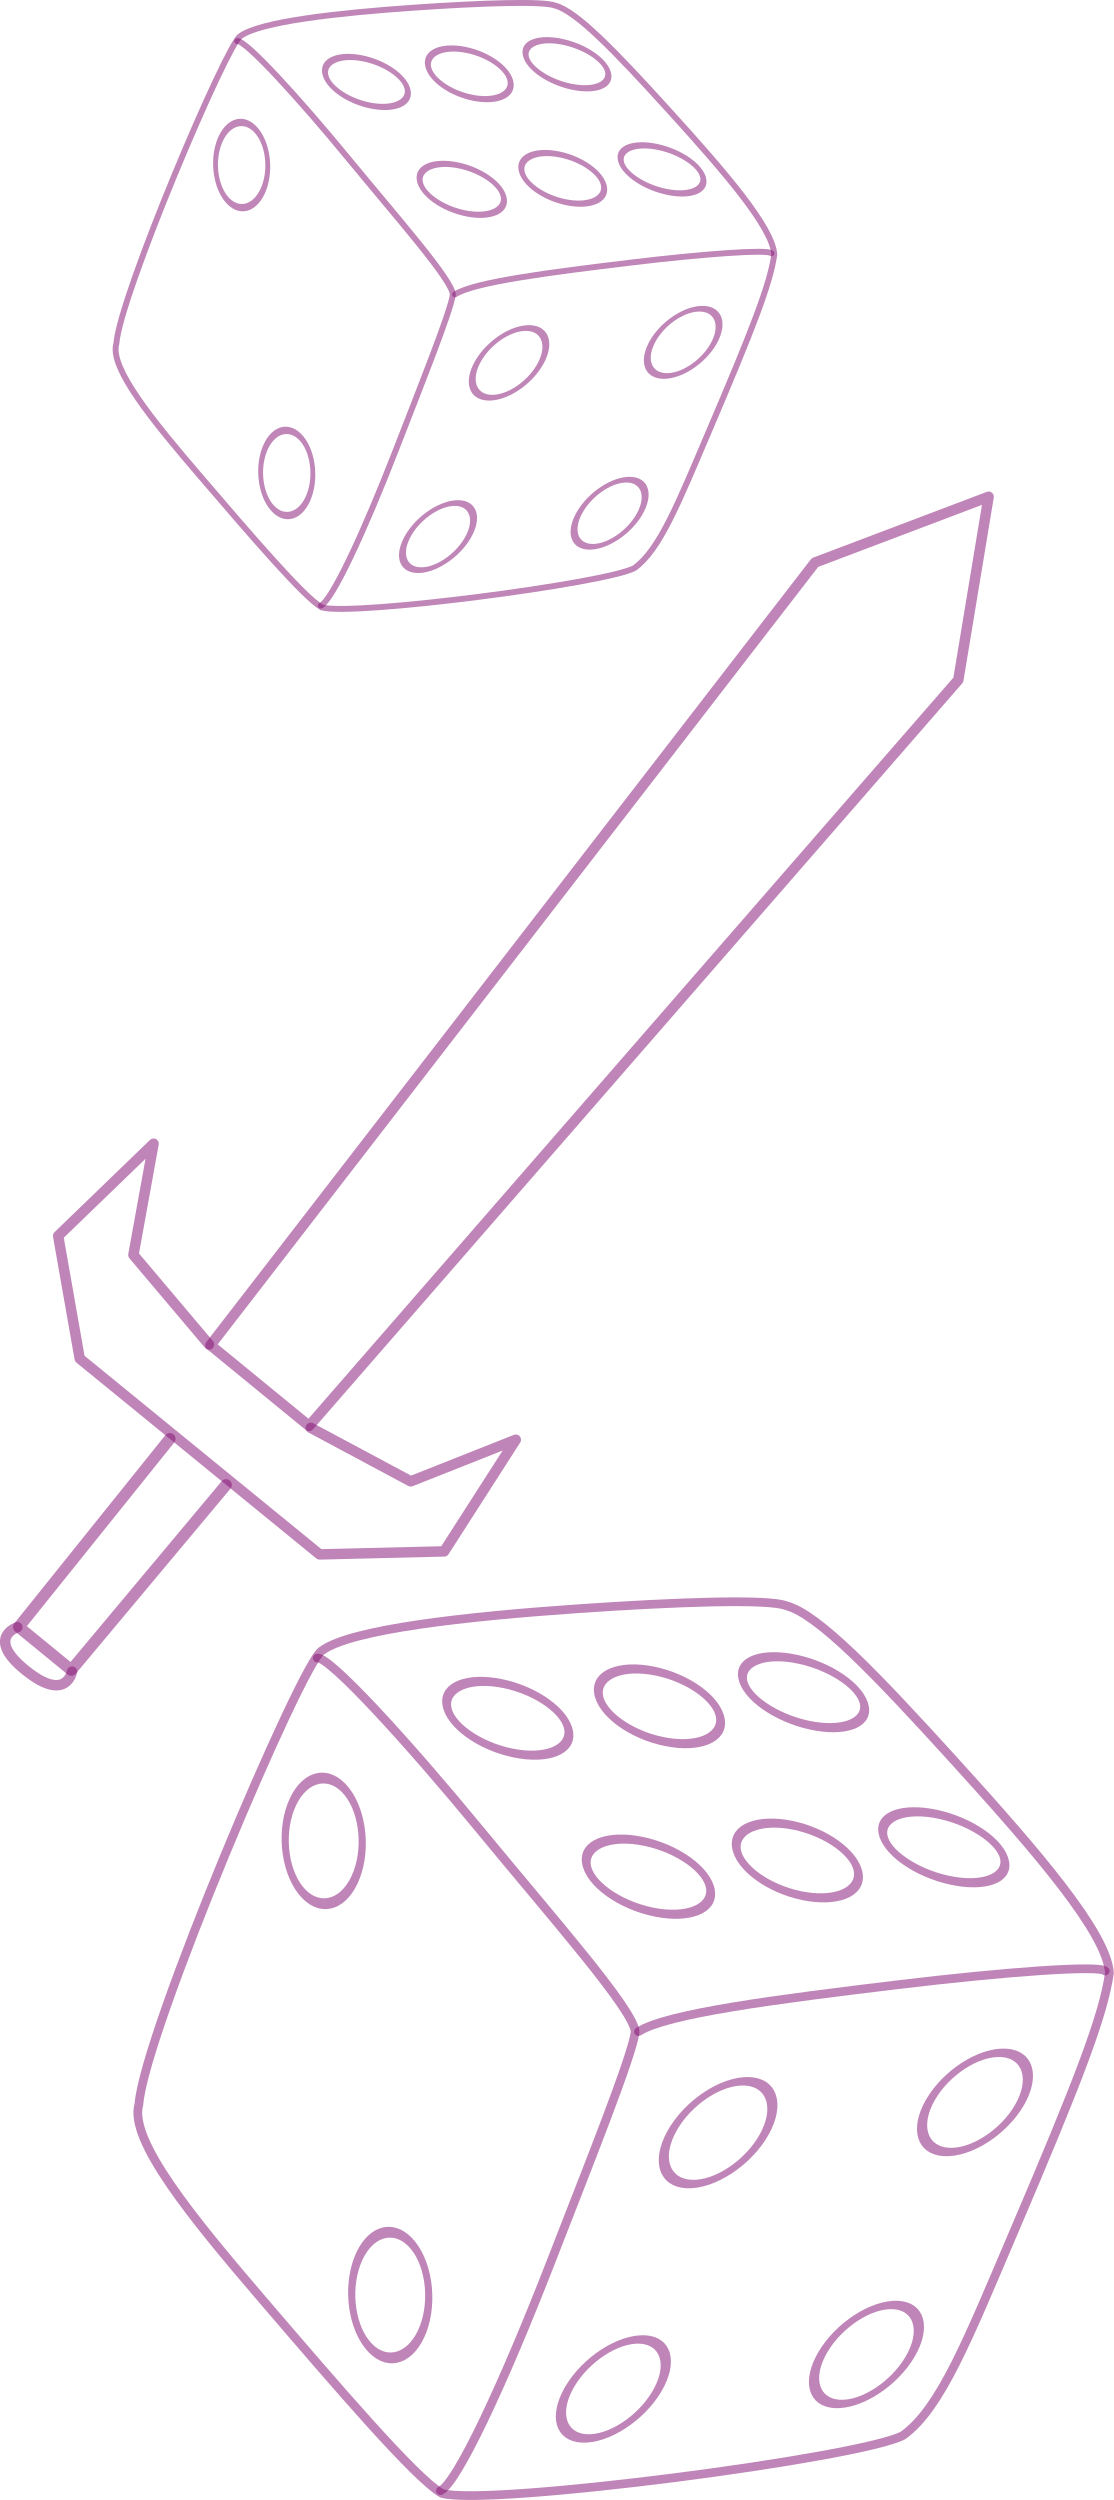
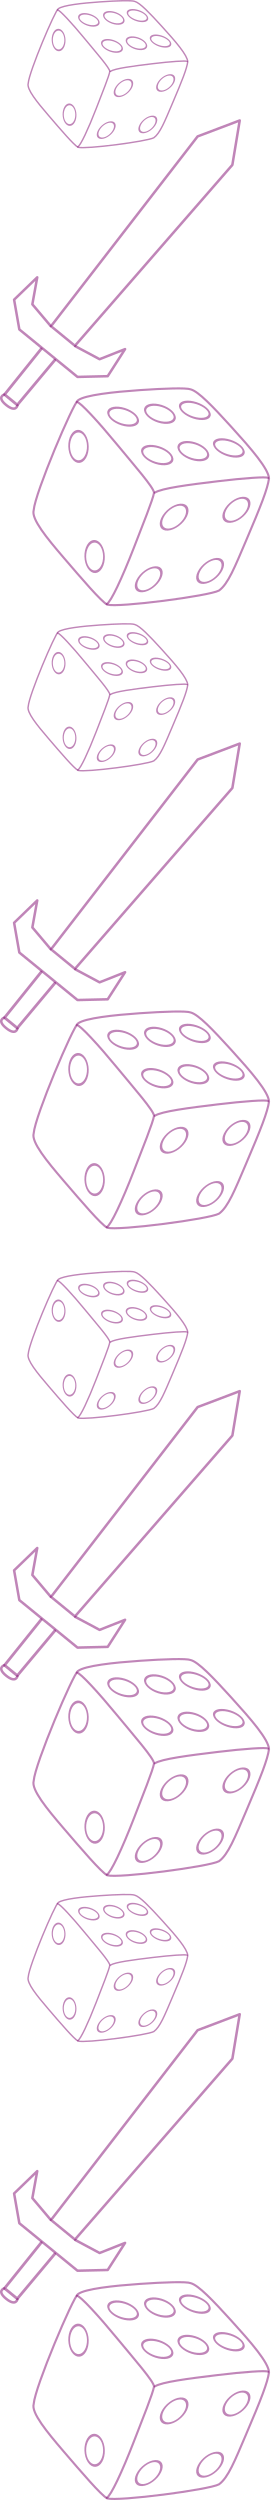
- <svg xmlns="http://www.w3.org/2000/svg" width="53.837mm" height="120.843mm" viewBox="0 0 53.837 120.843" version="1.1" id="svg1" xml:space="preserve">
+ <svg xmlns="http://www.w3.org/2000/svg" width="53.837mm" height="498.351mm" viewBox="0 0 53.837 498.351" version="1.1" id="svg1" xml:space="preserve">
  <defs id="defs1" />
  <g id="layer1" transform="translate(591.3317,-157.6243)">
    <g id="g5">
      <path style="opacity:0.503;fill:none;fill-opacity:1;stroke:#810c71;stroke-width:0.422;stroke-linecap:round;stroke-linejoin:round;stroke-dasharray:none;stroke-dashoffset:0;stroke-opacity:1" d="m -569.97,278.148 c -1.254,-0.704 -5.041,-5.122 -8.719,-9.414 -3.312,-3.864 -6.434,-7.668 -5.928,-9.394 0.258,-3.452 7.899,-21.405 8.838,-21.921 1.397,-1.048 7.011,-1.66 12.328,-2.029 4.889,-0.34 9.29,-0.486 10.121,-0.151 1.549,0.405 4.372,3.366 8.088,7.454 4.086,4.496 7.415,8.374 7.537,10.301 -0.299,2.089 -1.523,5.257 -4.636,12.542 -2.17,5.077 -3.513,8.501 -5.336,9.807 -1.989,1.085 -20.104,3.444 -22.292,2.804 z" id="path12-2" />
      <path style="opacity:0.503;fill:none;fill-opacity:1;stroke:#810c71;stroke-width:0.422;stroke-linecap:round;stroke-linejoin:round;stroke-dasharray:none;stroke-dashoffset:0;stroke-opacity:1" d="m -575.996,237.769 c 0.583,-0.086 4.367,4.043 7.963,8.421 3.389,4.127 7.433,8.689 7.401,9.67 -0.152,1.182 -2.319,6.578 -4.005,10.926 -2.382,6.143 -4.612,10.868 -5.403,11.232" id="path13-7" />
      <path style="opacity:0.503;fill:none;fill-opacity:1;stroke:#810c71;stroke-width:0.422;stroke-linecap:round;stroke-linejoin:round;stroke-dasharray:none;stroke-dashoffset:0;stroke-opacity:1" d="m -537.907,252.9 c -0.239,-0.298 -4.844,0.036 -10.003,0.657 -5.84,0.703 -11.22,1.394 -12.558,2.271" id="path14-0" />
      <ellipse style="opacity:0.503;fill:none;fill-opacity:1;stroke:#810c71;stroke-width:0.444;stroke-linecap:round;stroke-linejoin:round;stroke-dasharray:none;stroke-dashoffset:0;stroke-opacity:1" id="path15-9" cx="-498.485" cy="646.291" rx="2.286" ry="2.733" transform="matrix(0.696122,0.7179235,-0.3538312,0.9353093,0,0)" />
      <ellipse style="opacity:0.503;fill:none;fill-opacity:1;stroke:#810c71;stroke-width:0.444;stroke-linecap:round;stroke-linejoin:round;stroke-dasharray:none;stroke-dashoffset:0;stroke-opacity:1" id="ellipse15-3" cx="-486.58" cy="660.625" rx="2.286" ry="2.733" transform="matrix(0.696122,0.7179235,-0.3538312,0.9353093,0,0)" />
      <ellipse style="opacity:0.503;fill:none;fill-opacity:1;stroke:#810c71;stroke-width:0.451;stroke-linecap:round;stroke-linejoin:round;stroke-dasharray:none;stroke-dashoffset:0;stroke-opacity:1" id="ellipse16-6" cx="448.307" cy="256.561" rx="2.355" ry="2.741" transform="matrix(-0.9979684,0.06371102,-0.4257245,0.9048528,0,0)" />
      <ellipse style="opacity:0.503;fill:none;fill-opacity:1;stroke:#810c71;stroke-width:0.451;stroke-linecap:round;stroke-linejoin:round;stroke-dasharray:none;stroke-dashoffset:0;stroke-opacity:1" id="ellipse17-0" cx="428.845" cy="265.138" rx="2.28" ry="2.664" transform="matrix(-0.998827,0.04842191,-0.4369871,0.8994678,0,0)" />
      <ellipse style="opacity:0.503;fill:none;fill-opacity:1;stroke:#810c71;stroke-width:0.453;stroke-linecap:round;stroke-linejoin:round;stroke-dasharray:none;stroke-dashoffset:0;stroke-opacity:1" id="ellipse18-6" cx="427.053" cy="276.23" rx="2.241" ry="2.67" transform="matrix(-0.9984013,0.05652309,-0.4455689,0.8952477,0,0)" />
      <ellipse style="opacity:0.503;fill:none;fill-opacity:1;stroke:#810c71;stroke-width:0.453;stroke-linecap:round;stroke-linejoin:round;stroke-dasharray:none;stroke-dashoffset:0;stroke-opacity:1" id="ellipse19-2" cx="438.806" cy="277.35" rx="2.241" ry="2.67" transform="matrix(-0.9984013,0.05652309,-0.4455689,0.8952477,0,0)" />
      <ellipse style="opacity:0.503;fill:none;fill-opacity:1;stroke:#810c71;stroke-width:0.435;stroke-linecap:round;stroke-linejoin:round;stroke-dasharray:none;stroke-dashoffset:0;stroke-opacity:1" id="ellipse20-6" cx="626.429" cy="378.951" rx="3.062" ry="1.725" transform="matrix(-0.9792921,-0.2024523,0.1410975,0.9899957,0,0)" />
      <ellipse style="opacity:0.503;fill:none;fill-opacity:1;stroke:#810c71;stroke-width:0.434;stroke-linecap:round;stroke-linejoin:round;stroke-dasharray:none;stroke-dashoffset:0;stroke-opacity:1" id="ellipse21-1" cx="614.668" cy="373.389" rx="3.007" ry="1.719" transform="matrix(-0.9799288,-0.1993479,0.1326797,0.991159,0,0)" />
      <ellipse style="opacity:0.503;fill:none;fill-opacity:1;stroke:#810c71;stroke-width:0.434;stroke-linecap:round;stroke-linejoin:round;stroke-dasharray:none;stroke-dashoffset:0;stroke-opacity:1" id="ellipse22-8" cx="620.613" cy="367.066" rx="3.007" ry="1.719" transform="matrix(-0.9799288,-0.1993479,0.1326797,0.991159,0,0)" />
      <ellipse style="opacity:0.503;fill:none;fill-opacity:1;stroke:#810c71;stroke-width:0.435;stroke-linecap:round;stroke-linejoin:round;stroke-dasharray:none;stroke-dashoffset:0;stroke-opacity:1" id="ellipse23-7" cx="632.631" cy="372.601" rx="3.008" ry="1.693" transform="matrix(-0.9792618,-0.2025991,0.1415016,0.989938,0,0)" />
      <ellipse style="opacity:0.503;fill:none;fill-opacity:1;stroke:#810c71;stroke-width:0.438;stroke-linecap:round;stroke-linejoin:round;stroke-dasharray:none;stroke-dashoffset:0;stroke-opacity:1" id="ellipse24-9" cx="631.153" cy="378.923" rx="3.01" ry="1.614" transform="matrix(-0.9771984,-0.2123283,0.1696161,0.9855102,0,0)" />
      <ellipse style="opacity:0.503;fill:none;fill-opacity:1;stroke:#810c71;stroke-width:0.438;stroke-linecap:round;stroke-linejoin:round;stroke-dasharray:none;stroke-dashoffset:0;stroke-opacity:1" id="ellipse25-2" cx="625.317" cy="385.272" rx="3.01" ry="1.614" transform="matrix(-0.9771984,-0.2123283,0.1696161,0.9855102,0,0)" />
    </g>
    <g id="g3">
      <path style="opacity:0.498;fill:none;fill-opacity:1;stroke:#810c71;stroke-width:0.286;stroke-linecap:round;stroke-linejoin:round;stroke-dasharray:none;stroke-dashoffset:0;stroke-opacity:1" d="m -575.777,186.985 c -0.85,-0.477 -3.417,-3.472 -5.911,-6.382 -2.245,-2.62 -4.362,-5.198 -4.019,-6.369 0.175,-2.34 5.355,-14.512 5.991,-14.861 0.947,-0.71 4.753,-1.125 8.358,-1.376 3.315,-0.23 6.298,-0.329 6.862,-0.102 1.05,0.274 2.964,2.282 5.483,5.053 2.77,3.048 5.027,5.677 5.109,6.983 -0.203,1.416 -1.033,3.564 -3.143,8.503 -1.471,3.442 -2.381,5.763 -3.618,6.649 -1.349,0.735 -13.629,2.335 -15.112,1.901 z" id="path37" />
      <path style="opacity:0.498;fill:none;fill-opacity:1;stroke:#810c71;stroke-width:0.286;stroke-linecap:round;stroke-linejoin:round;stroke-dasharray:none;stroke-dashoffset:0;stroke-opacity:1" d="m -579.862,159.611 c 0.395,-0.059 2.961,2.741 5.399,5.709 2.297,2.798 5.039,5.891 5.018,6.556 -0.103,0.801 -1.572,4.459 -2.715,7.407 -1.615,4.165 -3.127,7.368 -3.663,7.614" id="path38" />
      <path style="opacity:0.498;fill:none;fill-opacity:1;stroke:#810c71;stroke-width:0.286;stroke-linecap:round;stroke-linejoin:round;stroke-dasharray:none;stroke-dashoffset:0;stroke-opacity:1" d="m -554.04,169.869 c -0.162,-0.202 -3.284,0.025 -6.781,0.446 -3.959,0.477 -7.607,0.945 -8.514,1.539" id="path39" />
      <ellipse style="opacity:0.498;fill:none;fill-opacity:1;stroke:#810c71;stroke-width:0.301;stroke-linecap:round;stroke-linejoin:round;stroke-dasharray:none;stroke-dashoffset:0;stroke-opacity:1" id="ellipse39" cx="-534.251" cy="587.136" rx="1.55" ry="1.853" transform="matrix(0.6961221,0.7179235,-0.3538312,0.9353093,0,0)" />
      <ellipse style="opacity:0.498;fill:none;fill-opacity:1;stroke:#810c71;stroke-width:0.301;stroke-linecap:round;stroke-linejoin:round;stroke-dasharray:none;stroke-dashoffset:0;stroke-opacity:1" id="ellipse40" cx="-526.18" cy="596.854" rx="1.55" ry="1.853" transform="matrix(0.6961221,0.7179235,-0.3538312,0.9353093,0,0)" />
      <ellipse style="opacity:0.498;fill:none;fill-opacity:1;stroke:#810c71;stroke-width:0.306;stroke-linecap:round;stroke-linejoin:round;stroke-dasharray:none;stroke-dashoffset:0;stroke-opacity:1" id="ellipse41" cx="500.327" cy="158.355" rx="1.597" ry="1.858" transform="matrix(-0.9979684,0.06371103,-0.4257245,0.9048528,0,0)" />
      <ellipse style="opacity:0.498;fill:none;fill-opacity:1;stroke:#810c71;stroke-width:0.305;stroke-linecap:round;stroke-linejoin:round;stroke-dasharray:none;stroke-dashoffset:0;stroke-opacity:1" id="ellipse42" cx="485.686" cy="167.493" rx="1.546" ry="1.806" transform="matrix(-0.998827,0.04842193,-0.4369871,0.8994678,0,0)" />
      <ellipse style="opacity:0.498;fill:none;fill-opacity:1;stroke:#810c71;stroke-width:0.307;stroke-linecap:round;stroke-linejoin:round;stroke-dasharray:none;stroke-dashoffset:0;stroke-opacity:1" id="ellipse43" cx="485.502" cy="173.126" rx="1.519" ry="1.81" transform="matrix(-0.9984013,0.05652309,-0.4455689,0.8952477,0,0)" />
      <ellipse style="opacity:0.498;fill:none;fill-opacity:1;stroke:#810c71;stroke-width:0.307;stroke-linecap:round;stroke-linejoin:round;stroke-dasharray:none;stroke-dashoffset:0;stroke-opacity:1" id="ellipse44" cx="493.47" cy="173.885" rx="1.519" ry="1.81" transform="matrix(-0.9984013,0.05652309,-0.4455689,0.8952477,0,0)" />
      <ellipse style="opacity:0.498;fill:none;fill-opacity:1;stroke:#810c71;stroke-width:0.295;stroke-linecap:round;stroke-linejoin:round;stroke-dasharray:none;stroke-dashoffset:0;stroke-opacity:1" id="ellipse45" cx="623.691" cy="296.005" rx="2.076" ry="1.169" transform="matrix(-0.9792921,-0.2024523,0.1410975,0.9899957,0,0)" />
      <ellipse style="opacity:0.498;fill:none;fill-opacity:1;stroke:#810c71;stroke-width:0.294;stroke-linecap:round;stroke-linejoin:round;stroke-dasharray:none;stroke-dashoffset:0;stroke-opacity:1" id="ellipse46" cx="615.146" cy="291.45" rx="2.038" ry="1.165" transform="matrix(-0.9799288,-0.1993479,0.1326797,0.991159,0,0)" />
      <ellipse style="opacity:0.498;fill:none;fill-opacity:1;stroke:#810c71;stroke-width:0.294;stroke-linecap:round;stroke-linejoin:round;stroke-dasharray:none;stroke-dashoffset:0;stroke-opacity:1" id="ellipse47" cx="619.176" cy="287.163" rx="2.038" ry="1.165" transform="matrix(-0.9799288,-0.1993479,0.1326797,0.991159,0,0)" />
      <ellipse style="opacity:0.498;fill:none;fill-opacity:1;stroke:#810c71;stroke-width:0.295;stroke-linecap:round;stroke-linejoin:round;stroke-dasharray:none;stroke-dashoffset:0;stroke-opacity:1" id="ellipse48" cx="627.922" cy="291.737" rx="2.039" ry="1.147" transform="matrix(-0.9792618,-0.2025991,0.1415015,0.989938,0,0)" />
      <ellipse style="opacity:0.498;fill:none;fill-opacity:1;stroke:#810c71;stroke-width:0.297;stroke-linecap:round;stroke-linejoin:round;stroke-dasharray:none;stroke-dashoffset:0;stroke-opacity:1" id="ellipse49" cx="628.913" cy="298.593" rx="2.041" ry="1.094" transform="matrix(-0.9771984,-0.2123283,0.1696161,0.9855102,0,0)" />
      <ellipse style="opacity:0.498;fill:none;fill-opacity:1;stroke:#810c71;stroke-width:0.297;stroke-linecap:round;stroke-linejoin:round;stroke-dasharray:none;stroke-dashoffset:0;stroke-opacity:1" id="ellipse50" cx="624.957" cy="302.897" rx="2.041" ry="1.094" transform="matrix(-0.9771984,-0.2123283,0.1696161,0.9855102,0,0)" />
    </g>
    <g id="g4">
      <path style="opacity:0.503;fill:none;stroke:#810c71;stroke-width:0.505;stroke-linecap:round;stroke-linejoin:round;stroke-dasharray:none" d="m -581.158,222.647 29.221,-37.832 8.392,-3.179 -1.465,8.853 -31.382,36.061 z" id="path72" />
      <path style="opacity:0.503;fill:none;stroke:#810c71;stroke-width:0.505;stroke-linecap:round;stroke-linejoin:round;stroke-dasharray:none" d="m -581.23,222.612 -3.653,-4.327 0.974,-5.377 -4.611,4.456 1.042,5.931 11.596,9.465 6.02,-0.146 3.462,-5.398 -5.08,2.013 -4.829,-2.587" id="path73" />
      <path style="opacity:0.503;fill:none;stroke:#810c71;stroke-width:0.558;stroke-linecap:round;stroke-linejoin:round;stroke-dasharray:none" d="m -583.123,227.172 -7.302,9.098 2.539,2.08 7.483,-8.949" id="path74" />
      <path style="opacity:0.503;fill:none;stroke:#810c71;stroke-width:0.505;stroke-linecap:round;stroke-linejoin:round;stroke-dasharray:none" d="m -590.491,236.28 c 0,0 -1.567,0.502 0.4,2.085 1.967,1.583 2.24,0.059 2.24,0.059" id="path75" />
    </g>
  </g>
+   <g id="layer1-3" transform="translate(591.3317,-33.41306)">
+     <g id="g5-6">
+       <path style="opacity:0.503;fill:none;fill-opacity:1;stroke:#810c71;stroke-width:0.422;stroke-linecap:round;stroke-linejoin:round;stroke-dasharray:none;stroke-dashoffset:0;stroke-opacity:1" d="m -569.97,278.148 c -1.254,-0.704 -5.041,-5.122 -8.719,-9.414 -3.312,-3.864 -6.434,-7.668 -5.928,-9.394 0.258,-3.452 7.899,-21.405 8.838,-21.921 1.397,-1.048 7.011,-1.66 12.328,-2.029 4.889,-0.34 9.29,-0.486 10.121,-0.151 1.549,0.405 4.372,3.366 8.088,7.454 4.086,4.496 7.415,8.374 7.537,10.301 -0.299,2.089 -1.523,5.257 -4.636,12.542 -2.17,5.077 -3.513,8.501 -5.336,9.807 -1.989,1.085 -20.104,3.444 -22.292,2.804 z" id="path12-2-7" />
+       <path style="opacity:0.503;fill:none;fill-opacity:1;stroke:#810c71;stroke-width:0.422;stroke-linecap:round;stroke-linejoin:round;stroke-dasharray:none;stroke-dashoffset:0;stroke-opacity:1" d="m -575.996,237.769 c 0.583,-0.086 4.367,4.043 7.963,8.421 3.389,4.127 7.433,8.689 7.401,9.67 -0.152,1.182 -2.319,6.578 -4.005,10.926 -2.382,6.143 -4.612,10.868 -5.403,11.232" id="path13-7-5" />
+       <path style="opacity:0.503;fill:none;fill-opacity:1;stroke:#810c71;stroke-width:0.422;stroke-linecap:round;stroke-linejoin:round;stroke-dasharray:none;stroke-dashoffset:0;stroke-opacity:1" d="m -537.907,252.9 c -0.239,-0.298 -4.844,0.036 -10.003,0.657 -5.84,0.703 -11.22,1.394 -12.558,2.271" id="path14-0-3" />
+       <ellipse style="opacity:0.503;fill:none;fill-opacity:1;stroke:#810c71;stroke-width:0.444;stroke-linecap:round;stroke-linejoin:round;stroke-dasharray:none;stroke-dashoffset:0;stroke-opacity:1" id="path15-9-5" cx="-498.485" cy="646.291" rx="2.286" ry="2.733" transform="matrix(0.696122,0.7179235,-0.3538312,0.9353093,0,0)" />
+       <ellipse style="opacity:0.503;fill:none;fill-opacity:1;stroke:#810c71;stroke-width:0.444;stroke-linecap:round;stroke-linejoin:round;stroke-dasharray:none;stroke-dashoffset:0;stroke-opacity:1" id="ellipse15-3-6" cx="-486.58" cy="660.625" rx="2.286" ry="2.733" transform="matrix(0.696122,0.7179235,-0.3538312,0.9353093,0,0)" />
+       <ellipse style="opacity:0.503;fill:none;fill-opacity:1;stroke:#810c71;stroke-width:0.451;stroke-linecap:round;stroke-linejoin:round;stroke-dasharray:none;stroke-dashoffset:0;stroke-opacity:1" id="ellipse16-6-2" cx="448.307" cy="256.561" rx="2.355" ry="2.741" transform="matrix(-0.9979684,0.06371102,-0.4257245,0.9048528,0,0)" />
+       <ellipse style="opacity:0.503;fill:none;fill-opacity:1;stroke:#810c71;stroke-width:0.451;stroke-linecap:round;stroke-linejoin:round;stroke-dasharray:none;stroke-dashoffset:0;stroke-opacity:1" id="ellipse17-0-9" cx="428.845" cy="265.138" rx="2.28" ry="2.664" transform="matrix(-0.998827,0.04842191,-0.4369871,0.8994678,0,0)" />
+       <ellipse style="opacity:0.503;fill:none;fill-opacity:1;stroke:#810c71;stroke-width:0.453;stroke-linecap:round;stroke-linejoin:round;stroke-dasharray:none;stroke-dashoffset:0;stroke-opacity:1" id="ellipse18-6-1" cx="427.053" cy="276.23" rx="2.241" ry="2.67" transform="matrix(-0.9984013,0.05652309,-0.4455689,0.8952477,0,0)" />
+       <ellipse style="opacity:0.503;fill:none;fill-opacity:1;stroke:#810c71;stroke-width:0.453;stroke-linecap:round;stroke-linejoin:round;stroke-dasharray:none;stroke-dashoffset:0;stroke-opacity:1" id="ellipse19-2-2" cx="438.806" cy="277.35" rx="2.241" ry="2.67" transform="matrix(-0.9984013,0.05652309,-0.4455689,0.8952477,0,0)" />
+       <ellipse style="opacity:0.503;fill:none;fill-opacity:1;stroke:#810c71;stroke-width:0.435;stroke-linecap:round;stroke-linejoin:round;stroke-dasharray:none;stroke-dashoffset:0;stroke-opacity:1" id="ellipse20-6-7" cx="626.429" cy="378.951" rx="3.062" ry="1.725" transform="matrix(-0.9792921,-0.2024523,0.1410975,0.9899957,0,0)" />
+       <ellipse style="opacity:0.503;fill:none;fill-opacity:1;stroke:#810c71;stroke-width:0.434;stroke-linecap:round;stroke-linejoin:round;stroke-dasharray:none;stroke-dashoffset:0;stroke-opacity:1" id="ellipse21-1-0" cx="614.668" cy="373.389" rx="3.007" ry="1.719" transform="matrix(-0.9799288,-0.1993479,0.1326797,0.991159,0,0)" />
+       <ellipse style="opacity:0.503;fill:none;fill-opacity:1;stroke:#810c71;stroke-width:0.434;stroke-linecap:round;stroke-linejoin:round;stroke-dasharray:none;stroke-dashoffset:0;stroke-opacity:1" id="ellipse22-8-9" cx="620.613" cy="367.066" rx="3.007" ry="1.719" transform="matrix(-0.9799288,-0.1993479,0.1326797,0.991159,0,0)" />
+       <ellipse style="opacity:0.503;fill:none;fill-opacity:1;stroke:#810c71;stroke-width:0.435;stroke-linecap:round;stroke-linejoin:round;stroke-dasharray:none;stroke-dashoffset:0;stroke-opacity:1" id="ellipse23-7-3" cx="632.631" cy="372.601" rx="3.008" ry="1.693" transform="matrix(-0.9792618,-0.2025991,0.1415016,0.989938,0,0)" />
+       <ellipse style="opacity:0.503;fill:none;fill-opacity:1;stroke:#810c71;stroke-width:0.438;stroke-linecap:round;stroke-linejoin:round;stroke-dasharray:none;stroke-dashoffset:0;stroke-opacity:1" id="ellipse24-9-6" cx="631.153" cy="378.923" rx="3.01" ry="1.614" transform="matrix(-0.9771984,-0.2123283,0.1696161,0.9855102,0,0)" />
+       <ellipse style="opacity:0.503;fill:none;fill-opacity:1;stroke:#810c71;stroke-width:0.438;stroke-linecap:round;stroke-linejoin:round;stroke-dasharray:none;stroke-dashoffset:0;stroke-opacity:1" id="ellipse25-2-0" cx="625.317" cy="385.272" rx="3.01" ry="1.614" transform="matrix(-0.9771984,-0.2123283,0.1696161,0.9855102,0,0)" />
+     </g>
+     <g id="g3-6">
+       <path style="opacity:0.498;fill:none;fill-opacity:1;stroke:#810c71;stroke-width:0.286;stroke-linecap:round;stroke-linejoin:round;stroke-dasharray:none;stroke-dashoffset:0;stroke-opacity:1" d="m -575.777,186.985 c -0.85,-0.477 -3.417,-3.472 -5.911,-6.382 -2.245,-2.62 -4.362,-5.198 -4.019,-6.369 0.175,-2.34 5.355,-14.512 5.991,-14.861 0.947,-0.71 4.753,-1.125 8.358,-1.376 3.315,-0.23 6.298,-0.329 6.862,-0.102 1.05,0.274 2.964,2.282 5.483,5.053 2.77,3.048 5.027,5.677 5.109,6.983 -0.203,1.416 -1.033,3.564 -3.143,8.503 -1.471,3.442 -2.381,5.763 -3.618,6.649 -1.349,0.735 -13.629,2.335 -15.112,1.901 z" id="path37-2" />
+       <path style="opacity:0.498;fill:none;fill-opacity:1;stroke:#810c71;stroke-width:0.286;stroke-linecap:round;stroke-linejoin:round;stroke-dasharray:none;stroke-dashoffset:0;stroke-opacity:1" d="m -579.862,159.611 c 0.395,-0.059 2.961,2.741 5.399,5.709 2.297,2.798 5.039,5.891 5.018,6.556 -0.103,0.801 -1.572,4.459 -2.715,7.407 -1.615,4.165 -3.127,7.368 -3.663,7.614" id="path38-6" />
+       <path style="opacity:0.498;fill:none;fill-opacity:1;stroke:#810c71;stroke-width:0.286;stroke-linecap:round;stroke-linejoin:round;stroke-dasharray:none;stroke-dashoffset:0;stroke-opacity:1" d="m -554.04,169.869 c -0.162,-0.202 -3.284,0.025 -6.781,0.446 -3.959,0.477 -7.607,0.945 -8.514,1.539" id="path39-1" />
+       <ellipse style="opacity:0.498;fill:none;fill-opacity:1;stroke:#810c71;stroke-width:0.301;stroke-linecap:round;stroke-linejoin:round;stroke-dasharray:none;stroke-dashoffset:0;stroke-opacity:1" id="ellipse39-8" cx="-534.251" cy="587.136" rx="1.55" ry="1.853" transform="matrix(0.6961221,0.7179235,-0.3538312,0.9353093,0,0)" />
+       <ellipse style="opacity:0.498;fill:none;fill-opacity:1;stroke:#810c71;stroke-width:0.301;stroke-linecap:round;stroke-linejoin:round;stroke-dasharray:none;stroke-dashoffset:0;stroke-opacity:1" id="ellipse40-7" cx="-526.18" cy="596.854" rx="1.55" ry="1.853" transform="matrix(0.6961221,0.7179235,-0.3538312,0.9353093,0,0)" />
+       <ellipse style="opacity:0.498;fill:none;fill-opacity:1;stroke:#810c71;stroke-width:0.306;stroke-linecap:round;stroke-linejoin:round;stroke-dasharray:none;stroke-dashoffset:0;stroke-opacity:1" id="ellipse41-9" cx="500.327" cy="158.355" rx="1.597" ry="1.858" transform="matrix(-0.9979684,0.06371103,-0.4257245,0.9048528,0,0)" />
+       <ellipse style="opacity:0.498;fill:none;fill-opacity:1;stroke:#810c71;stroke-width:0.305;stroke-linecap:round;stroke-linejoin:round;stroke-dasharray:none;stroke-dashoffset:0;stroke-opacity:1" id="ellipse42-2" cx="485.686" cy="167.493" rx="1.546" ry="1.806" transform="matrix(-0.998827,0.04842193,-0.4369871,0.8994678,0,0)" />
+       <ellipse style="opacity:0.498;fill:none;fill-opacity:1;stroke:#810c71;stroke-width:0.307;stroke-linecap:round;stroke-linejoin:round;stroke-dasharray:none;stroke-dashoffset:0;stroke-opacity:1" id="ellipse43-0" cx="485.502" cy="173.126" rx="1.519" ry="1.81" transform="matrix(-0.9984013,0.05652309,-0.4455689,0.8952477,0,0)" />
+       <ellipse style="opacity:0.498;fill:none;fill-opacity:1;stroke:#810c71;stroke-width:0.307;stroke-linecap:round;stroke-linejoin:round;stroke-dasharray:none;stroke-dashoffset:0;stroke-opacity:1" id="ellipse44-2" cx="493.47" cy="173.885" rx="1.519" ry="1.81" transform="matrix(-0.9984013,0.05652309,-0.4455689,0.8952477,0,0)" />
+       <ellipse style="opacity:0.498;fill:none;fill-opacity:1;stroke:#810c71;stroke-width:0.295;stroke-linecap:round;stroke-linejoin:round;stroke-dasharray:none;stroke-dashoffset:0;stroke-opacity:1" id="ellipse45-3" cx="623.691" cy="296.005" rx="2.076" ry="1.169" transform="matrix(-0.9792921,-0.2024523,0.1410975,0.9899957,0,0)" />
+       <ellipse style="opacity:0.498;fill:none;fill-opacity:1;stroke:#810c71;stroke-width:0.294;stroke-linecap:round;stroke-linejoin:round;stroke-dasharray:none;stroke-dashoffset:0;stroke-opacity:1" id="ellipse46-7" cx="615.146" cy="291.45" rx="2.038" ry="1.165" transform="matrix(-0.9799288,-0.1993479,0.1326797,0.991159,0,0)" />
+       <ellipse style="opacity:0.498;fill:none;fill-opacity:1;stroke:#810c71;stroke-width:0.294;stroke-linecap:round;stroke-linejoin:round;stroke-dasharray:none;stroke-dashoffset:0;stroke-opacity:1" id="ellipse47-5" cx="619.176" cy="287.163" rx="2.038" ry="1.165" transform="matrix(-0.9799288,-0.1993479,0.1326797,0.991159,0,0)" />
+       <ellipse style="opacity:0.498;fill:none;fill-opacity:1;stroke:#810c71;stroke-width:0.295;stroke-linecap:round;stroke-linejoin:round;stroke-dasharray:none;stroke-dashoffset:0;stroke-opacity:1" id="ellipse48-9" cx="627.922" cy="291.737" rx="2.039" ry="1.147" transform="matrix(-0.9792618,-0.2025991,0.1415015,0.989938,0,0)" />
+       <ellipse style="opacity:0.498;fill:none;fill-opacity:1;stroke:#810c71;stroke-width:0.297;stroke-linecap:round;stroke-linejoin:round;stroke-dasharray:none;stroke-dashoffset:0;stroke-opacity:1" id="ellipse49-2" cx="628.913" cy="298.593" rx="2.041" ry="1.094" transform="matrix(-0.9771984,-0.2123283,0.1696161,0.9855102,0,0)" />
+       <ellipse style="opacity:0.498;fill:none;fill-opacity:1;stroke:#810c71;stroke-width:0.297;stroke-linecap:round;stroke-linejoin:round;stroke-dasharray:none;stroke-dashoffset:0;stroke-opacity:1" id="ellipse50-2" cx="624.957" cy="302.897" rx="2.041" ry="1.094" transform="matrix(-0.9771984,-0.2123283,0.1696161,0.9855102,0,0)" />
+     </g>
+     <g id="g4-8">
+       <path style="opacity:0.503;fill:none;stroke:#810c71;stroke-width:0.505;stroke-linecap:round;stroke-linejoin:round;stroke-dasharray:none" d="m -581.158,222.647 29.221,-37.832 8.392,-3.179 -1.465,8.853 -31.382,36.061 z" id="path72-9" />
+       <path style="opacity:0.503;fill:none;stroke:#810c71;stroke-width:0.505;stroke-linecap:round;stroke-linejoin:round;stroke-dasharray:none" d="m -581.23,222.612 -3.653,-4.327 0.974,-5.377 -4.611,4.456 1.042,5.931 11.596,9.465 6.02,-0.146 3.462,-5.398 -5.08,2.013 -4.829,-2.587" id="path73-7" />
+       <path style="opacity:0.503;fill:none;stroke:#810c71;stroke-width:0.558;stroke-linecap:round;stroke-linejoin:round;stroke-dasharray:none" d="m -583.123,227.172 -7.302,9.098 2.539,2.08 7.483,-8.949" id="path74-3" />
+       <path style="opacity:0.503;fill:none;stroke:#810c71;stroke-width:0.505;stroke-linecap:round;stroke-linejoin:round;stroke-dasharray:none" d="m -590.491,236.28 c 0,0 -1.567,0.502 0.4,2.085 1.967,1.583 2.24,0.059 2.24,0.059" id="path75-6" />
+     </g>
+   </g>
+   <g id="layer1-1" transform="translate(591.3317,95.67284)">
+     <g id="g5-2">
+       <path style="opacity:0.503;fill:none;fill-opacity:1;stroke:#810c71;stroke-width:0.422;stroke-linecap:round;stroke-linejoin:round;stroke-dasharray:none;stroke-dashoffset:0;stroke-opacity:1" d="m -569.97,278.148 c -1.254,-0.704 -5.041,-5.122 -8.719,-9.414 -3.312,-3.864 -6.434,-7.668 -5.928,-9.394 0.258,-3.452 7.899,-21.405 8.838,-21.921 1.397,-1.048 7.011,-1.66 12.328,-2.029 4.889,-0.34 9.29,-0.486 10.121,-0.151 1.549,0.405 4.372,3.366 8.088,7.454 4.086,4.496 7.415,8.374 7.537,10.301 -0.299,2.089 -1.523,5.257 -4.636,12.542 -2.17,5.077 -3.513,8.501 -5.336,9.807 -1.989,1.085 -20.104,3.444 -22.292,2.804 z" id="path12-2-9" />
+       <path style="opacity:0.503;fill:none;fill-opacity:1;stroke:#810c71;stroke-width:0.422;stroke-linecap:round;stroke-linejoin:round;stroke-dasharray:none;stroke-dashoffset:0;stroke-opacity:1" d="m -575.996,237.769 c 0.583,-0.086 4.367,4.043 7.963,8.421 3.389,4.127 7.433,8.689 7.401,9.67 -0.152,1.182 -2.319,6.578 -4.005,10.926 -2.382,6.143 -4.612,10.868 -5.403,11.232" id="path13-7-3" />
+       <path style="opacity:0.503;fill:none;fill-opacity:1;stroke:#810c71;stroke-width:0.422;stroke-linecap:round;stroke-linejoin:round;stroke-dasharray:none;stroke-dashoffset:0;stroke-opacity:1" d="m -537.907,252.9 c -0.239,-0.298 -4.844,0.036 -10.003,0.657 -5.84,0.703 -11.22,1.394 -12.558,2.271" id="path14-0-1" />
+       <ellipse style="opacity:0.503;fill:none;fill-opacity:1;stroke:#810c71;stroke-width:0.444;stroke-linecap:round;stroke-linejoin:round;stroke-dasharray:none;stroke-dashoffset:0;stroke-opacity:1" id="path15-9-9" cx="-498.485" cy="646.291" rx="2.286" ry="2.733" transform="matrix(0.696122,0.7179235,-0.3538312,0.9353093,0,0)" />
+       <ellipse style="opacity:0.503;fill:none;fill-opacity:1;stroke:#810c71;stroke-width:0.444;stroke-linecap:round;stroke-linejoin:round;stroke-dasharray:none;stroke-dashoffset:0;stroke-opacity:1" id="ellipse15-3-4" cx="-486.58" cy="660.625" rx="2.286" ry="2.733" transform="matrix(0.696122,0.7179235,-0.3538312,0.9353093,0,0)" />
+       <ellipse style="opacity:0.503;fill:none;fill-opacity:1;stroke:#810c71;stroke-width:0.451;stroke-linecap:round;stroke-linejoin:round;stroke-dasharray:none;stroke-dashoffset:0;stroke-opacity:1" id="ellipse16-6-7" cx="448.307" cy="256.561" rx="2.355" ry="2.741" transform="matrix(-0.9979684,0.06371102,-0.4257245,0.9048528,0,0)" />
+       <ellipse style="opacity:0.503;fill:none;fill-opacity:1;stroke:#810c71;stroke-width:0.451;stroke-linecap:round;stroke-linejoin:round;stroke-dasharray:none;stroke-dashoffset:0;stroke-opacity:1" id="ellipse17-0-8" cx="428.845" cy="265.138" rx="2.28" ry="2.664" transform="matrix(-0.998827,0.04842191,-0.4369871,0.8994678,0,0)" />
+       <ellipse style="opacity:0.503;fill:none;fill-opacity:1;stroke:#810c71;stroke-width:0.453;stroke-linecap:round;stroke-linejoin:round;stroke-dasharray:none;stroke-dashoffset:0;stroke-opacity:1" id="ellipse18-6-4" cx="427.053" cy="276.23" rx="2.241" ry="2.67" transform="matrix(-0.9984013,0.05652309,-0.4455689,0.8952477,0,0)" />
+       <ellipse style="opacity:0.503;fill:none;fill-opacity:1;stroke:#810c71;stroke-width:0.453;stroke-linecap:round;stroke-linejoin:round;stroke-dasharray:none;stroke-dashoffset:0;stroke-opacity:1" id="ellipse19-2-5" cx="438.806" cy="277.35" rx="2.241" ry="2.67" transform="matrix(-0.9984013,0.05652309,-0.4455689,0.8952477,0,0)" />
+       <ellipse style="opacity:0.503;fill:none;fill-opacity:1;stroke:#810c71;stroke-width:0.435;stroke-linecap:round;stroke-linejoin:round;stroke-dasharray:none;stroke-dashoffset:0;stroke-opacity:1" id="ellipse20-6-0" cx="626.429" cy="378.951" rx="3.062" ry="1.725" transform="matrix(-0.9792921,-0.2024523,0.1410975,0.9899957,0,0)" />
+       <ellipse style="opacity:0.503;fill:none;fill-opacity:1;stroke:#810c71;stroke-width:0.434;stroke-linecap:round;stroke-linejoin:round;stroke-dasharray:none;stroke-dashoffset:0;stroke-opacity:1" id="ellipse21-1-3" cx="614.668" cy="373.389" rx="3.007" ry="1.719" transform="matrix(-0.9799288,-0.1993479,0.1326797,0.991159,0,0)" />
+       <ellipse style="opacity:0.503;fill:none;fill-opacity:1;stroke:#810c71;stroke-width:0.434;stroke-linecap:round;stroke-linejoin:round;stroke-dasharray:none;stroke-dashoffset:0;stroke-opacity:1" id="ellipse22-8-6" cx="620.613" cy="367.066" rx="3.007" ry="1.719" transform="matrix(-0.9799288,-0.1993479,0.1326797,0.991159,0,0)" />
+       <ellipse style="opacity:0.503;fill:none;fill-opacity:1;stroke:#810c71;stroke-width:0.435;stroke-linecap:round;stroke-linejoin:round;stroke-dasharray:none;stroke-dashoffset:0;stroke-opacity:1" id="ellipse23-7-1" cx="632.631" cy="372.601" rx="3.008" ry="1.693" transform="matrix(-0.9792618,-0.2025991,0.1415016,0.989938,0,0)" />
+       <ellipse style="opacity:0.503;fill:none;fill-opacity:1;stroke:#810c71;stroke-width:0.438;stroke-linecap:round;stroke-linejoin:round;stroke-dasharray:none;stroke-dashoffset:0;stroke-opacity:1" id="ellipse24-9-0" cx="631.153" cy="378.923" rx="3.01" ry="1.614" transform="matrix(-0.9771984,-0.2123283,0.1696161,0.9855102,0,0)" />
+       <ellipse style="opacity:0.503;fill:none;fill-opacity:1;stroke:#810c71;stroke-width:0.438;stroke-linecap:round;stroke-linejoin:round;stroke-dasharray:none;stroke-dashoffset:0;stroke-opacity:1" id="ellipse25-2-6" cx="625.317" cy="385.272" rx="3.01" ry="1.614" transform="matrix(-0.9771984,-0.2123283,0.1696161,0.9855102,0,0)" />
+     </g>
+     <g id="g3-3">
+       <path style="opacity:0.498;fill:none;fill-opacity:1;stroke:#810c71;stroke-width:0.286;stroke-linecap:round;stroke-linejoin:round;stroke-dasharray:none;stroke-dashoffset:0;stroke-opacity:1" d="m -575.777,186.985 c -0.85,-0.477 -3.417,-3.472 -5.911,-6.382 -2.245,-2.62 -4.362,-5.198 -4.019,-6.369 0.175,-2.34 5.355,-14.512 5.991,-14.861 0.947,-0.71 4.753,-1.125 8.358,-1.376 3.315,-0.23 6.298,-0.329 6.862,-0.102 1.05,0.274 2.964,2.282 5.483,5.053 2.77,3.048 5.027,5.677 5.109,6.983 -0.203,1.416 -1.033,3.564 -3.143,8.503 -1.471,3.442 -2.381,5.763 -3.618,6.649 -1.349,0.735 -13.629,2.335 -15.112,1.901 z" id="path37-20" />
+       <path style="opacity:0.498;fill:none;fill-opacity:1;stroke:#810c71;stroke-width:0.286;stroke-linecap:round;stroke-linejoin:round;stroke-dasharray:none;stroke-dashoffset:0;stroke-opacity:1" d="m -579.862,159.611 c 0.395,-0.059 2.961,2.741 5.399,5.709 2.297,2.798 5.039,5.891 5.018,6.556 -0.103,0.801 -1.572,4.459 -2.715,7.407 -1.615,4.165 -3.127,7.368 -3.663,7.614" id="path38-61" />
+       <path style="opacity:0.498;fill:none;fill-opacity:1;stroke:#810c71;stroke-width:0.286;stroke-linecap:round;stroke-linejoin:round;stroke-dasharray:none;stroke-dashoffset:0;stroke-opacity:1" d="m -554.04,169.869 c -0.162,-0.202 -3.284,0.025 -6.781,0.446 -3.959,0.477 -7.607,0.945 -8.514,1.539" id="path39-5" />
+       <ellipse style="opacity:0.498;fill:none;fill-opacity:1;stroke:#810c71;stroke-width:0.301;stroke-linecap:round;stroke-linejoin:round;stroke-dasharray:none;stroke-dashoffset:0;stroke-opacity:1" id="ellipse39-5" cx="-534.251" cy="587.136" rx="1.55" ry="1.853" transform="matrix(0.6961221,0.7179235,-0.3538312,0.9353093,0,0)" />
+       <ellipse style="opacity:0.498;fill:none;fill-opacity:1;stroke:#810c71;stroke-width:0.301;stroke-linecap:round;stroke-linejoin:round;stroke-dasharray:none;stroke-dashoffset:0;stroke-opacity:1" id="ellipse40-4" cx="-526.18" cy="596.854" rx="1.55" ry="1.853" transform="matrix(0.6961221,0.7179235,-0.3538312,0.9353093,0,0)" />
+       <ellipse style="opacity:0.498;fill:none;fill-opacity:1;stroke:#810c71;stroke-width:0.306;stroke-linecap:round;stroke-linejoin:round;stroke-dasharray:none;stroke-dashoffset:0;stroke-opacity:1" id="ellipse41-7" cx="500.327" cy="158.355" rx="1.597" ry="1.858" transform="matrix(-0.9979684,0.06371103,-0.4257245,0.9048528,0,0)" />
+       <ellipse style="opacity:0.498;fill:none;fill-opacity:1;stroke:#810c71;stroke-width:0.305;stroke-linecap:round;stroke-linejoin:round;stroke-dasharray:none;stroke-dashoffset:0;stroke-opacity:1" id="ellipse42-6" cx="485.686" cy="167.493" rx="1.546" ry="1.806" transform="matrix(-0.998827,0.04842193,-0.4369871,0.8994678,0,0)" />
+       <ellipse style="opacity:0.498;fill:none;fill-opacity:1;stroke:#810c71;stroke-width:0.307;stroke-linecap:round;stroke-linejoin:round;stroke-dasharray:none;stroke-dashoffset:0;stroke-opacity:1" id="ellipse43-5" cx="485.502" cy="173.126" rx="1.519" ry="1.81" transform="matrix(-0.9984013,0.05652309,-0.4455689,0.8952477,0,0)" />
+       <ellipse style="opacity:0.498;fill:none;fill-opacity:1;stroke:#810c71;stroke-width:0.307;stroke-linecap:round;stroke-linejoin:round;stroke-dasharray:none;stroke-dashoffset:0;stroke-opacity:1" id="ellipse44-6" cx="493.47" cy="173.885" rx="1.519" ry="1.81" transform="matrix(-0.9984013,0.05652309,-0.4455689,0.8952477,0,0)" />
+       <ellipse style="opacity:0.498;fill:none;fill-opacity:1;stroke:#810c71;stroke-width:0.295;stroke-linecap:round;stroke-linejoin:round;stroke-dasharray:none;stroke-dashoffset:0;stroke-opacity:1" id="ellipse45-9" cx="623.691" cy="296.005" rx="2.076" ry="1.169" transform="matrix(-0.9792921,-0.2024523,0.1410975,0.9899957,0,0)" />
+       <ellipse style="opacity:0.498;fill:none;fill-opacity:1;stroke:#810c71;stroke-width:0.294;stroke-linecap:round;stroke-linejoin:round;stroke-dasharray:none;stroke-dashoffset:0;stroke-opacity:1" id="ellipse46-3" cx="615.146" cy="291.45" rx="2.038" ry="1.165" transform="matrix(-0.9799288,-0.1993479,0.1326797,0.991159,0,0)" />
+       <ellipse style="opacity:0.498;fill:none;fill-opacity:1;stroke:#810c71;stroke-width:0.294;stroke-linecap:round;stroke-linejoin:round;stroke-dasharray:none;stroke-dashoffset:0;stroke-opacity:1" id="ellipse47-7" cx="619.176" cy="287.163" rx="2.038" ry="1.165" transform="matrix(-0.9799288,-0.1993479,0.1326797,0.991159,0,0)" />
+       <ellipse style="opacity:0.498;fill:none;fill-opacity:1;stroke:#810c71;stroke-width:0.295;stroke-linecap:round;stroke-linejoin:round;stroke-dasharray:none;stroke-dashoffset:0;stroke-opacity:1" id="ellipse48-4" cx="627.922" cy="291.737" rx="2.039" ry="1.147" transform="matrix(-0.9792618,-0.2025991,0.1415015,0.989938,0,0)" />
+       <ellipse style="opacity:0.498;fill:none;fill-opacity:1;stroke:#810c71;stroke-width:0.297;stroke-linecap:round;stroke-linejoin:round;stroke-dasharray:none;stroke-dashoffset:0;stroke-opacity:1" id="ellipse49-5" cx="628.913" cy="298.593" rx="2.041" ry="1.094" transform="matrix(-0.9771984,-0.2123283,0.1696161,0.9855102,0,0)" />
+       <ellipse style="opacity:0.498;fill:none;fill-opacity:1;stroke:#810c71;stroke-width:0.297;stroke-linecap:round;stroke-linejoin:round;stroke-dasharray:none;stroke-dashoffset:0;stroke-opacity:1" id="ellipse50-25" cx="624.957" cy="302.897" rx="2.041" ry="1.094" transform="matrix(-0.9771984,-0.2123283,0.1696161,0.9855102,0,0)" />
+     </g>
+     <g id="g4-4">
+       <path style="opacity:0.503;fill:none;stroke:#810c71;stroke-width:0.505;stroke-linecap:round;stroke-linejoin:round;stroke-dasharray:none" d="m -581.158,222.647 29.221,-37.832 8.392,-3.179 -1.465,8.853 -31.382,36.061 z" id="path72-7" />
+       <path style="opacity:0.503;fill:none;stroke:#810c71;stroke-width:0.505;stroke-linecap:round;stroke-linejoin:round;stroke-dasharray:none" d="m -581.23,222.612 -3.653,-4.327 0.974,-5.377 -4.611,4.456 1.042,5.931 11.596,9.465 6.02,-0.146 3.462,-5.398 -5.08,2.013 -4.829,-2.587" id="path73-4" />
+       <path style="opacity:0.503;fill:none;stroke:#810c71;stroke-width:0.558;stroke-linecap:round;stroke-linejoin:round;stroke-dasharray:none" d="m -583.123,227.172 -7.302,9.098 2.539,2.08 7.483,-8.949" id="path74-4" />
+       <path style="opacity:0.503;fill:none;stroke:#810c71;stroke-width:0.505;stroke-linecap:round;stroke-linejoin:round;stroke-dasharray:none" d="m -590.491,236.28 c 0,0 -1.567,0.502 0.4,2.085 1.967,1.583 2.24,0.059 2.24,0.059" id="path75-3" />
+     </g>
+   </g>
+   <g id="layer1-3-0" transform="translate(591.3317,219.8841)">
+     <g id="g5-6-7">
+       <path style="opacity:0.503;fill:none;fill-opacity:1;stroke:#810c71;stroke-width:0.422;stroke-linecap:round;stroke-linejoin:round;stroke-dasharray:none;stroke-dashoffset:0;stroke-opacity:1" d="m -569.97,278.148 c -1.254,-0.704 -5.041,-5.122 -8.719,-9.414 -3.312,-3.864 -6.434,-7.668 -5.928,-9.394 0.258,-3.452 7.899,-21.405 8.838,-21.921 1.397,-1.048 7.011,-1.66 12.328,-2.029 4.889,-0.34 9.29,-0.486 10.121,-0.151 1.549,0.405 4.372,3.366 8.088,7.454 4.086,4.496 7.415,8.374 7.537,10.301 -0.299,2.089 -1.523,5.257 -4.636,12.542 -2.17,5.077 -3.513,8.501 -5.336,9.807 -1.989,1.085 -20.104,3.444 -22.292,2.804 z" id="path12-2-7-8" />
+       <path style="opacity:0.503;fill:none;fill-opacity:1;stroke:#810c71;stroke-width:0.422;stroke-linecap:round;stroke-linejoin:round;stroke-dasharray:none;stroke-dashoffset:0;stroke-opacity:1" d="m -575.996,237.769 c 0.583,-0.086 4.367,4.043 7.963,8.421 3.389,4.127 7.433,8.689 7.401,9.67 -0.152,1.182 -2.319,6.578 -4.005,10.926 -2.382,6.143 -4.612,10.868 -5.403,11.232" id="path13-7-5-6" />
+       <path style="opacity:0.503;fill:none;fill-opacity:1;stroke:#810c71;stroke-width:0.422;stroke-linecap:round;stroke-linejoin:round;stroke-dasharray:none;stroke-dashoffset:0;stroke-opacity:1" d="m -537.907,252.9 c -0.239,-0.298 -4.844,0.036 -10.003,0.657 -5.84,0.703 -11.22,1.394 -12.558,2.271" id="path14-0-3-8" />
+       <ellipse style="opacity:0.503;fill:none;fill-opacity:1;stroke:#810c71;stroke-width:0.444;stroke-linecap:round;stroke-linejoin:round;stroke-dasharray:none;stroke-dashoffset:0;stroke-opacity:1" id="path15-9-5-8" cx="-498.485" cy="646.291" rx="2.286" ry="2.733" transform="matrix(0.696122,0.7179235,-0.3538312,0.9353093,0,0)" />
+       <ellipse style="opacity:0.503;fill:none;fill-opacity:1;stroke:#810c71;stroke-width:0.444;stroke-linecap:round;stroke-linejoin:round;stroke-dasharray:none;stroke-dashoffset:0;stroke-opacity:1" id="ellipse15-3-6-4" cx="-486.58" cy="660.625" rx="2.286" ry="2.733" transform="matrix(0.696122,0.7179235,-0.3538312,0.9353093,0,0)" />
+       <ellipse style="opacity:0.503;fill:none;fill-opacity:1;stroke:#810c71;stroke-width:0.451;stroke-linecap:round;stroke-linejoin:round;stroke-dasharray:none;stroke-dashoffset:0;stroke-opacity:1" id="ellipse16-6-2-3" cx="448.307" cy="256.561" rx="2.355" ry="2.741" transform="matrix(-0.9979684,0.06371102,-0.4257245,0.9048528,0,0)" />
+       <ellipse style="opacity:0.503;fill:none;fill-opacity:1;stroke:#810c71;stroke-width:0.451;stroke-linecap:round;stroke-linejoin:round;stroke-dasharray:none;stroke-dashoffset:0;stroke-opacity:1" id="ellipse17-0-9-1" cx="428.845" cy="265.138" rx="2.28" ry="2.664" transform="matrix(-0.998827,0.04842191,-0.4369871,0.8994678,0,0)" />
+       <ellipse style="opacity:0.503;fill:none;fill-opacity:1;stroke:#810c71;stroke-width:0.453;stroke-linecap:round;stroke-linejoin:round;stroke-dasharray:none;stroke-dashoffset:0;stroke-opacity:1" id="ellipse18-6-1-4" cx="427.053" cy="276.23" rx="2.241" ry="2.67" transform="matrix(-0.9984013,0.05652309,-0.4455689,0.8952477,0,0)" />
+       <ellipse style="opacity:0.503;fill:none;fill-opacity:1;stroke:#810c71;stroke-width:0.453;stroke-linecap:round;stroke-linejoin:round;stroke-dasharray:none;stroke-dashoffset:0;stroke-opacity:1" id="ellipse19-2-2-9" cx="438.806" cy="277.35" rx="2.241" ry="2.67" transform="matrix(-0.9984013,0.05652309,-0.4455689,0.8952477,0,0)" />
+       <ellipse style="opacity:0.503;fill:none;fill-opacity:1;stroke:#810c71;stroke-width:0.435;stroke-linecap:round;stroke-linejoin:round;stroke-dasharray:none;stroke-dashoffset:0;stroke-opacity:1" id="ellipse20-6-7-2" cx="626.429" cy="378.951" rx="3.062" ry="1.725" transform="matrix(-0.9792921,-0.2024523,0.1410975,0.9899957,0,0)" />
+       <ellipse style="opacity:0.503;fill:none;fill-opacity:1;stroke:#810c71;stroke-width:0.434;stroke-linecap:round;stroke-linejoin:round;stroke-dasharray:none;stroke-dashoffset:0;stroke-opacity:1" id="ellipse21-1-0-0" cx="614.668" cy="373.389" rx="3.007" ry="1.719" transform="matrix(-0.9799288,-0.1993479,0.1326797,0.991159,0,0)" />
+       <ellipse style="opacity:0.503;fill:none;fill-opacity:1;stroke:#810c71;stroke-width:0.434;stroke-linecap:round;stroke-linejoin:round;stroke-dasharray:none;stroke-dashoffset:0;stroke-opacity:1" id="ellipse22-8-9-6" cx="620.613" cy="367.066" rx="3.007" ry="1.719" transform="matrix(-0.9799288,-0.1993479,0.1326797,0.991159,0,0)" />
+       <ellipse style="opacity:0.503;fill:none;fill-opacity:1;stroke:#810c71;stroke-width:0.435;stroke-linecap:round;stroke-linejoin:round;stroke-dasharray:none;stroke-dashoffset:0;stroke-opacity:1" id="ellipse23-7-3-8" cx="632.631" cy="372.601" rx="3.008" ry="1.693" transform="matrix(-0.9792618,-0.2025991,0.1415016,0.989938,0,0)" />
+       <ellipse style="opacity:0.503;fill:none;fill-opacity:1;stroke:#810c71;stroke-width:0.438;stroke-linecap:round;stroke-linejoin:round;stroke-dasharray:none;stroke-dashoffset:0;stroke-opacity:1" id="ellipse24-9-6-9" cx="631.153" cy="378.923" rx="3.01" ry="1.614" transform="matrix(-0.9771984,-0.2123283,0.1696161,0.9855102,0,0)" />
+       <ellipse style="opacity:0.503;fill:none;fill-opacity:1;stroke:#810c71;stroke-width:0.438;stroke-linecap:round;stroke-linejoin:round;stroke-dasharray:none;stroke-dashoffset:0;stroke-opacity:1" id="ellipse25-2-0-2" cx="625.317" cy="385.272" rx="3.01" ry="1.614" transform="matrix(-0.9771984,-0.2123283,0.1696161,0.9855102,0,0)" />
+     </g>
+     <g id="g3-6-6">
+       <path style="opacity:0.498;fill:none;fill-opacity:1;stroke:#810c71;stroke-width:0.286;stroke-linecap:round;stroke-linejoin:round;stroke-dasharray:none;stroke-dashoffset:0;stroke-opacity:1" d="m -575.777,186.985 c -0.85,-0.477 -3.417,-3.472 -5.911,-6.382 -2.245,-2.62 -4.362,-5.198 -4.019,-6.369 0.175,-2.34 5.355,-14.512 5.991,-14.861 0.947,-0.71 4.753,-1.125 8.358,-1.376 3.315,-0.23 6.298,-0.329 6.862,-0.102 1.05,0.274 2.964,2.282 5.483,5.053 2.77,3.048 5.027,5.677 5.109,6.983 -0.203,1.416 -1.033,3.564 -3.143,8.503 -1.471,3.442 -2.381,5.763 -3.618,6.649 -1.349,0.735 -13.629,2.335 -15.112,1.901 z" id="path37-2-6" />
+       <path style="opacity:0.498;fill:none;fill-opacity:1;stroke:#810c71;stroke-width:0.286;stroke-linecap:round;stroke-linejoin:round;stroke-dasharray:none;stroke-dashoffset:0;stroke-opacity:1" d="m -579.862,159.611 c 0.395,-0.059 2.961,2.741 5.399,5.709 2.297,2.798 5.039,5.891 5.018,6.556 -0.103,0.801 -1.572,4.459 -2.715,7.407 -1.615,4.165 -3.127,7.368 -3.663,7.614" id="path38-6-4" />
+       <path style="opacity:0.498;fill:none;fill-opacity:1;stroke:#810c71;stroke-width:0.286;stroke-linecap:round;stroke-linejoin:round;stroke-dasharray:none;stroke-dashoffset:0;stroke-opacity:1" d="m -554.04,169.869 c -0.162,-0.202 -3.284,0.025 -6.781,0.446 -3.959,0.477 -7.607,0.945 -8.514,1.539" id="path39-1-9" />
+       <ellipse style="opacity:0.498;fill:none;fill-opacity:1;stroke:#810c71;stroke-width:0.301;stroke-linecap:round;stroke-linejoin:round;stroke-dasharray:none;stroke-dashoffset:0;stroke-opacity:1" id="ellipse39-8-5" cx="-534.251" cy="587.136" rx="1.55" ry="1.853" transform="matrix(0.6961221,0.7179235,-0.3538312,0.9353093,0,0)" />
+       <ellipse style="opacity:0.498;fill:none;fill-opacity:1;stroke:#810c71;stroke-width:0.301;stroke-linecap:round;stroke-linejoin:round;stroke-dasharray:none;stroke-dashoffset:0;stroke-opacity:1" id="ellipse40-7-0" cx="-526.18" cy="596.854" rx="1.55" ry="1.853" transform="matrix(0.6961221,0.7179235,-0.3538312,0.9353093,0,0)" />
+       <ellipse style="opacity:0.498;fill:none;fill-opacity:1;stroke:#810c71;stroke-width:0.306;stroke-linecap:round;stroke-linejoin:round;stroke-dasharray:none;stroke-dashoffset:0;stroke-opacity:1" id="ellipse41-9-4" cx="500.327" cy="158.355" rx="1.597" ry="1.858" transform="matrix(-0.9979684,0.06371103,-0.4257245,0.9048528,0,0)" />
+       <ellipse style="opacity:0.498;fill:none;fill-opacity:1;stroke:#810c71;stroke-width:0.305;stroke-linecap:round;stroke-linejoin:round;stroke-dasharray:none;stroke-dashoffset:0;stroke-opacity:1" id="ellipse42-2-8" cx="485.686" cy="167.493" rx="1.546" ry="1.806" transform="matrix(-0.998827,0.04842193,-0.4369871,0.8994678,0,0)" />
+       <ellipse style="opacity:0.498;fill:none;fill-opacity:1;stroke:#810c71;stroke-width:0.307;stroke-linecap:round;stroke-linejoin:round;stroke-dasharray:none;stroke-dashoffset:0;stroke-opacity:1" id="ellipse43-0-7" cx="485.502" cy="173.126" rx="1.519" ry="1.81" transform="matrix(-0.9984013,0.05652309,-0.4455689,0.8952477,0,0)" />
+       <ellipse style="opacity:0.498;fill:none;fill-opacity:1;stroke:#810c71;stroke-width:0.307;stroke-linecap:round;stroke-linejoin:round;stroke-dasharray:none;stroke-dashoffset:0;stroke-opacity:1" id="ellipse44-2-1" cx="493.47" cy="173.885" rx="1.519" ry="1.81" transform="matrix(-0.9984013,0.05652309,-0.4455689,0.8952477,0,0)" />
+       <ellipse style="opacity:0.498;fill:none;fill-opacity:1;stroke:#810c71;stroke-width:0.295;stroke-linecap:round;stroke-linejoin:round;stroke-dasharray:none;stroke-dashoffset:0;stroke-opacity:1" id="ellipse45-3-7" cx="623.691" cy="296.005" rx="2.076" ry="1.169" transform="matrix(-0.9792921,-0.2024523,0.1410975,0.9899957,0,0)" />
+       <ellipse style="opacity:0.498;fill:none;fill-opacity:1;stroke:#810c71;stroke-width:0.294;stroke-linecap:round;stroke-linejoin:round;stroke-dasharray:none;stroke-dashoffset:0;stroke-opacity:1" id="ellipse46-7-2" cx="615.146" cy="291.45" rx="2.038" ry="1.165" transform="matrix(-0.9799288,-0.1993479,0.1326797,0.991159,0,0)" />
+       <ellipse style="opacity:0.498;fill:none;fill-opacity:1;stroke:#810c71;stroke-width:0.294;stroke-linecap:round;stroke-linejoin:round;stroke-dasharray:none;stroke-dashoffset:0;stroke-opacity:1" id="ellipse47-5-7" cx="619.176" cy="287.163" rx="2.038" ry="1.165" transform="matrix(-0.9799288,-0.1993479,0.1326797,0.991159,0,0)" />
+       <ellipse style="opacity:0.498;fill:none;fill-opacity:1;stroke:#810c71;stroke-width:0.295;stroke-linecap:round;stroke-linejoin:round;stroke-dasharray:none;stroke-dashoffset:0;stroke-opacity:1" id="ellipse48-9-2" cx="627.922" cy="291.737" rx="2.039" ry="1.147" transform="matrix(-0.9792618,-0.2025991,0.1415015,0.989938,0,0)" />
+       <ellipse style="opacity:0.498;fill:none;fill-opacity:1;stroke:#810c71;stroke-width:0.297;stroke-linecap:round;stroke-linejoin:round;stroke-dasharray:none;stroke-dashoffset:0;stroke-opacity:1" id="ellipse49-2-2" cx="628.913" cy="298.593" rx="2.041" ry="1.094" transform="matrix(-0.9771984,-0.2123283,0.1696161,0.9855102,0,0)" />
+       <ellipse style="opacity:0.498;fill:none;fill-opacity:1;stroke:#810c71;stroke-width:0.297;stroke-linecap:round;stroke-linejoin:round;stroke-dasharray:none;stroke-dashoffset:0;stroke-opacity:1" id="ellipse50-2-6" cx="624.957" cy="302.897" rx="2.041" ry="1.094" transform="matrix(-0.9771984,-0.2123283,0.1696161,0.9855102,0,0)" />
+     </g>
+     <g id="g4-8-1">
+       <path style="opacity:0.503;fill:none;stroke:#810c71;stroke-width:0.505;stroke-linecap:round;stroke-linejoin:round;stroke-dasharray:none" d="m -581.158,222.647 29.221,-37.832 8.392,-3.179 -1.465,8.853 -31.382,36.061 z" id="path72-9-0" />
+       <path style="opacity:0.503;fill:none;stroke:#810c71;stroke-width:0.505;stroke-linecap:round;stroke-linejoin:round;stroke-dasharray:none" d="m -581.23,222.612 -3.653,-4.327 0.974,-5.377 -4.611,4.456 1.042,5.931 11.596,9.465 6.02,-0.146 3.462,-5.398 -5.08,2.013 -4.829,-2.587" id="path73-7-6" />
+       <path style="opacity:0.503;fill:none;stroke:#810c71;stroke-width:0.558;stroke-linecap:round;stroke-linejoin:round;stroke-dasharray:none" d="m -583.123,227.172 -7.302,9.098 2.539,2.08 7.483,-8.949" id="path74-3-1" />
+       <path style="opacity:0.503;fill:none;stroke:#810c71;stroke-width:0.505;stroke-linecap:round;stroke-linejoin:round;stroke-dasharray:none" d="m -590.491,236.28 c 0,0 -1.567,0.502 0.4,2.085 1.967,1.583 2.24,0.059 2.24,0.059" id="path75-6-5" />
+     </g>
+   </g>
</svg>
